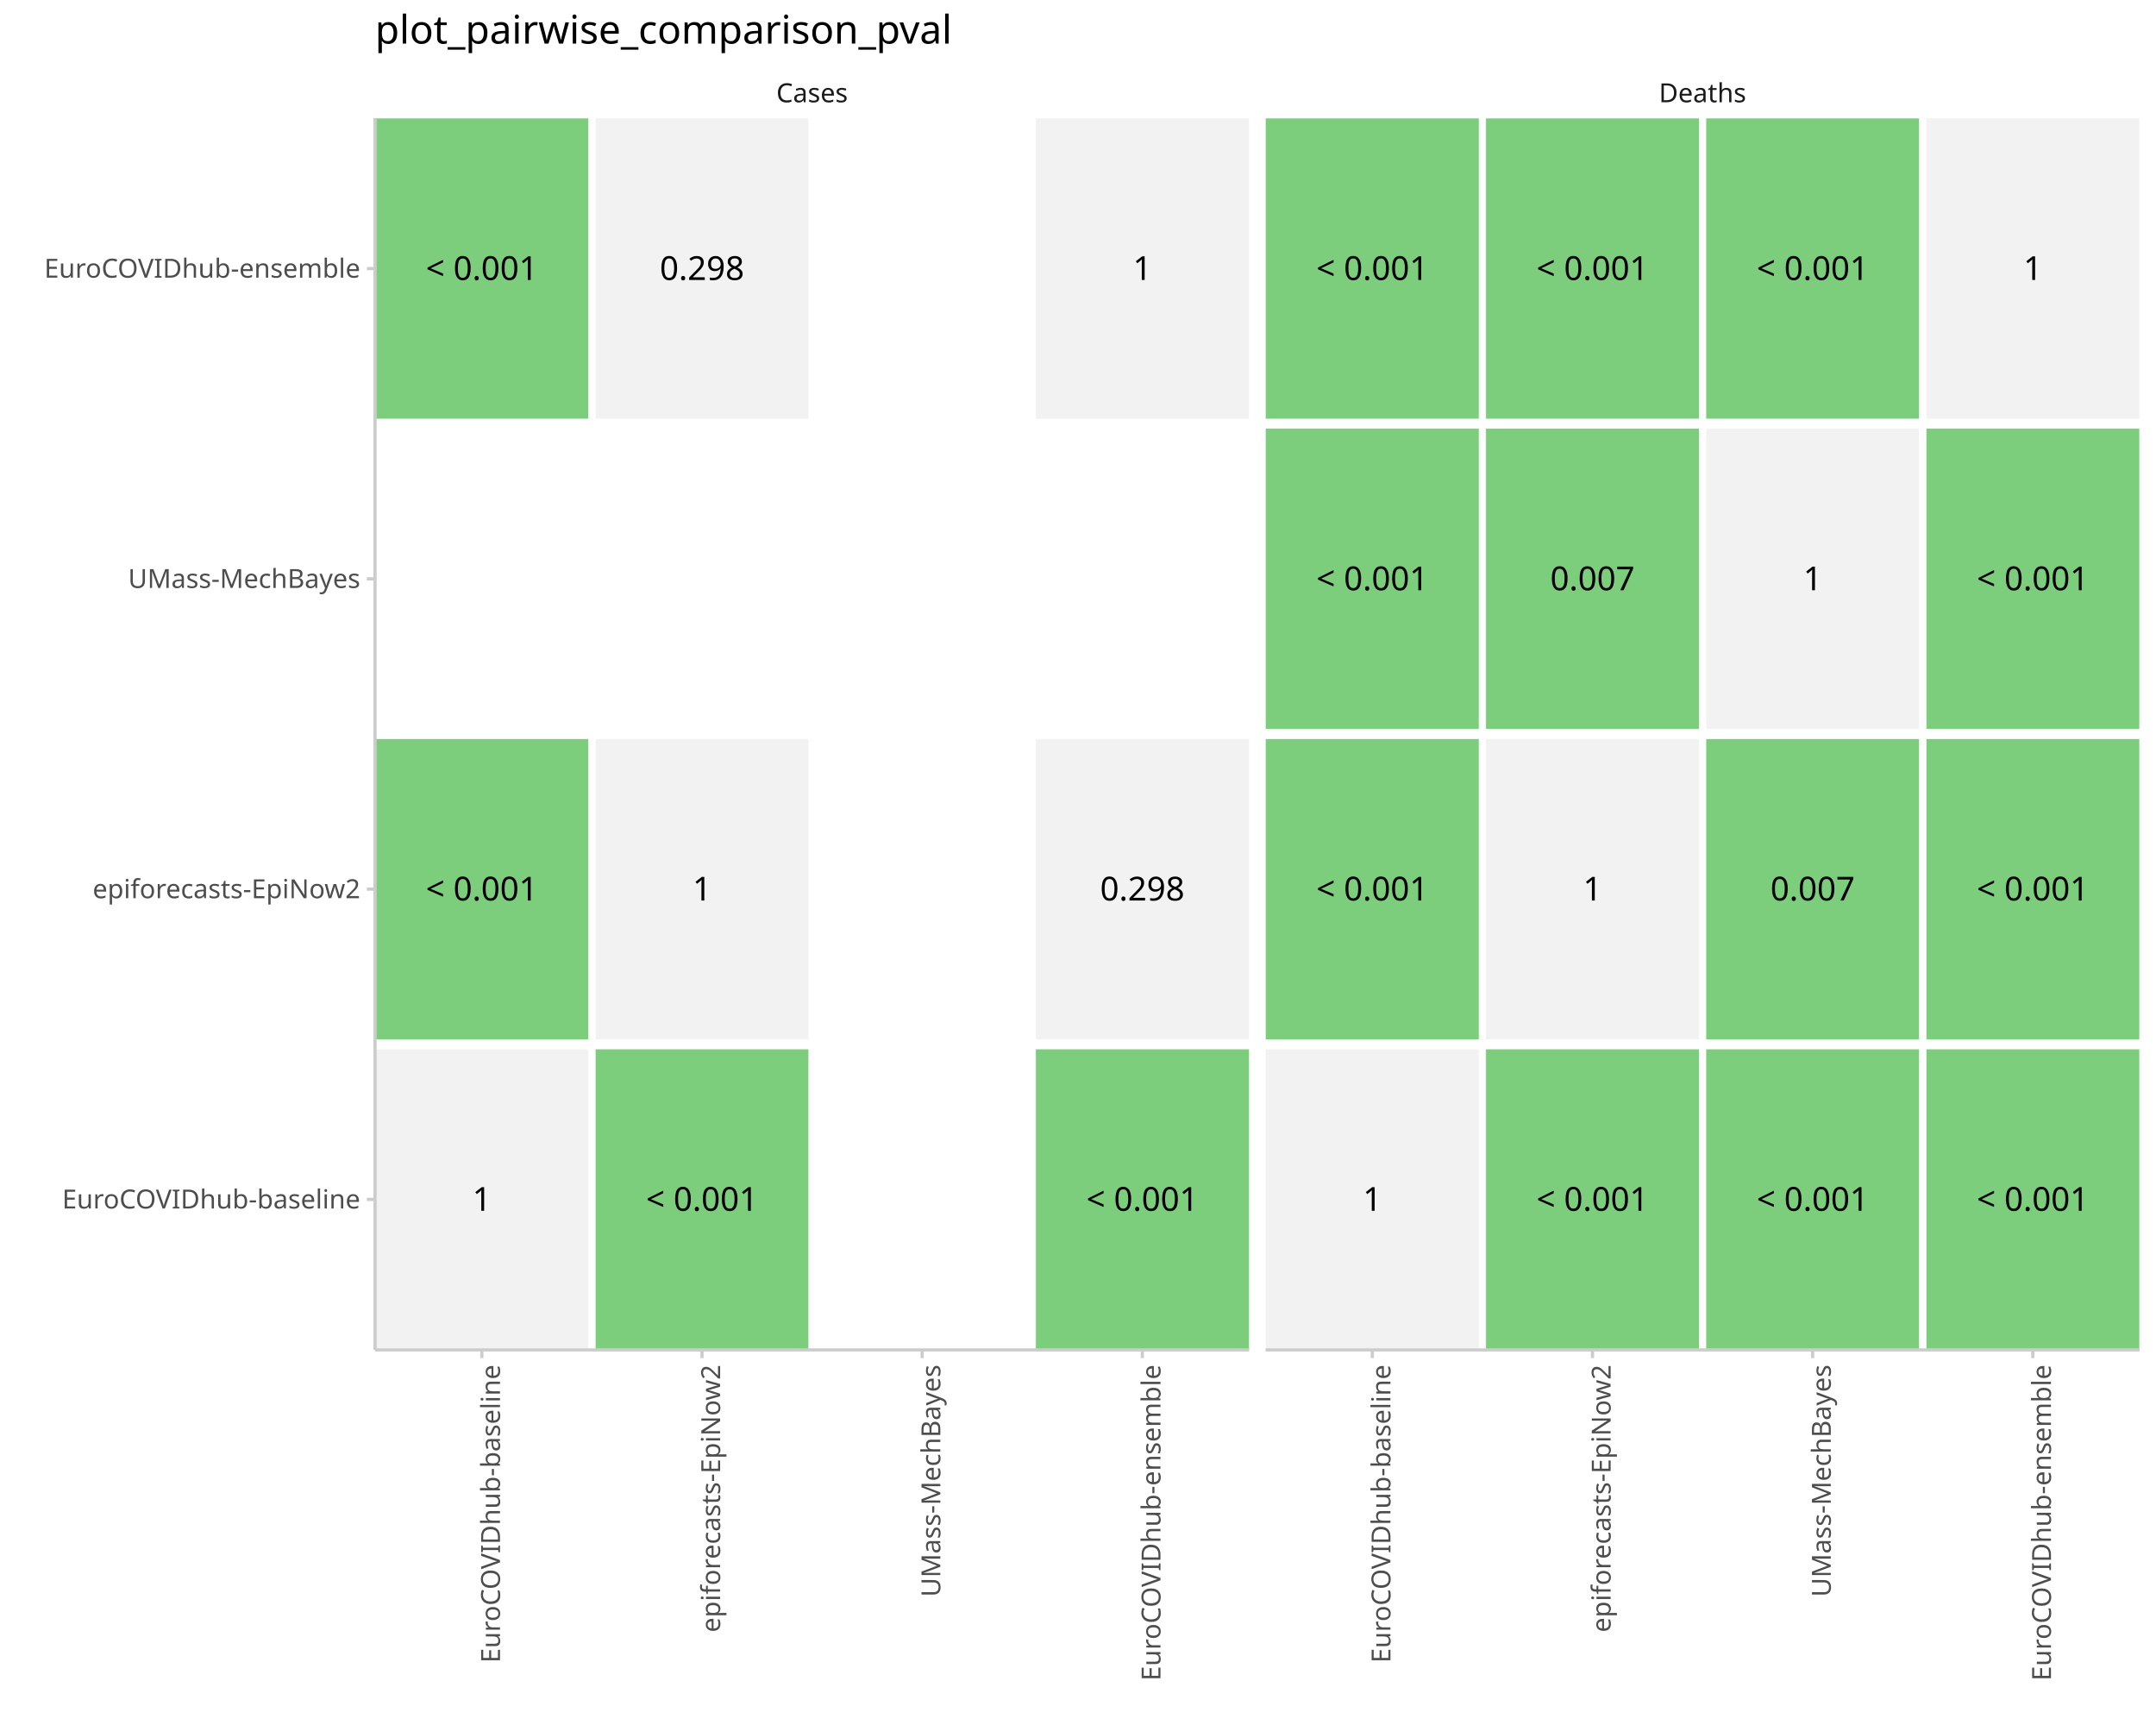
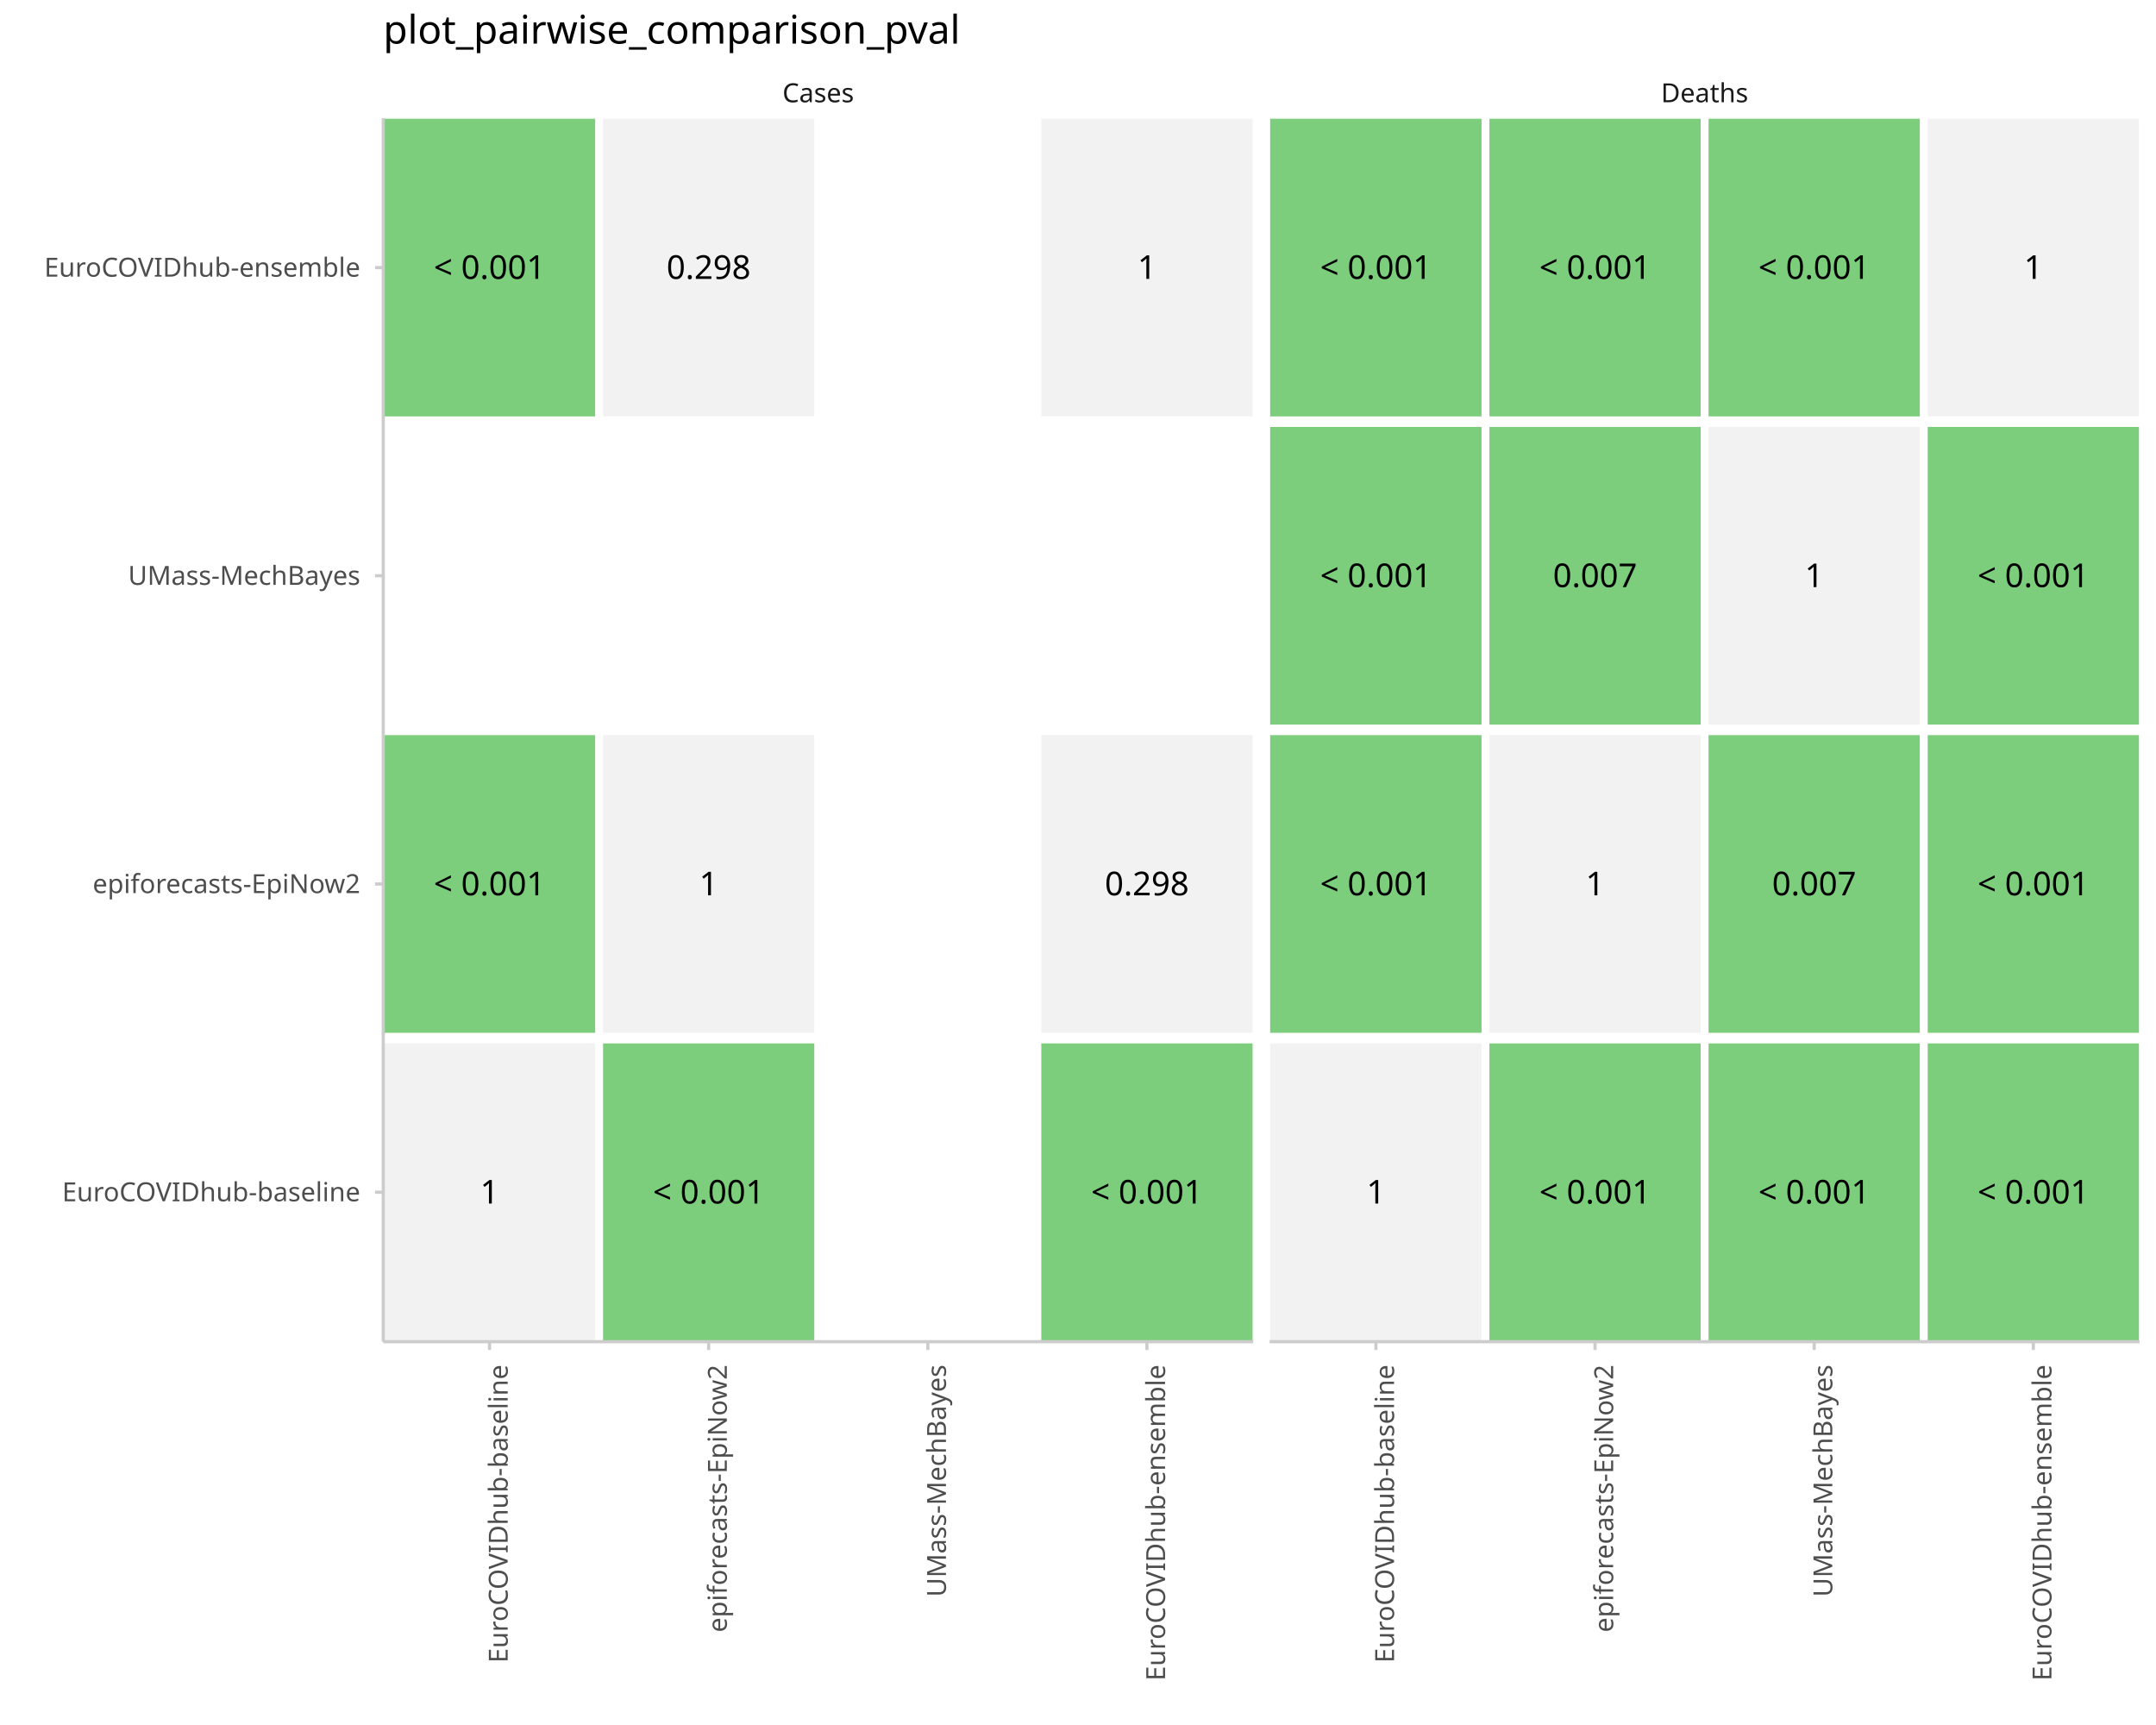
<svg xmlns="http://www.w3.org/2000/svg" class="svglite" data-engine-version="2.0" width="720.00pt" height="576.00pt" viewBox="0 0 720.00 576.00">
  <defs>
    <style type="text/css">
    .svglite line, .svglite polyline, .svglite polygon, .svglite path, .svglite rect, .svglite circle {
      fill: none;
      stroke: #000000;
      stroke-linecap: round;
      stroke-linejoin: round;
      stroke-miterlimit: 10.00;
    }
  </style>
  </defs>
  <rect width="100%" height="100%" style="stroke: none; fill: #FFFFFF;" />
  <defs>
    <clipPath id="cpMC4wMHw3MjAuMDB8MC4wMHw1NzYuMDA=">
      <rect x="0.00" y="0.00" width="720.00" height="576.00" />
    </clipPath>
  </defs>
  <g clip-path="url(#cpMC4wMHw3MjAuMDB8MC4wMHw1NzYuMDA=)">
- </g>
+     <rect x="0.00" y="0.00" width="720.00" height="576.00" style="stroke-width: 1.07; stroke: none; fill: #FFFFFF;" />
+   </g>
  <defs>
-     <clipPath id="cpMTI1LjI1fDQxNy4xNXwzOS40M3w0NTAuNzU=">
-       <rect x="125.25" y="39.43" width="291.89" height="411.31" />
+     <clipPath id="cpMTI3Ljk5fDQxOC41MnwzOS40M3w0NDguMDE=">
+       <rect x="127.99" y="39.43" width="290.52" height="408.57" />
    </clipPath>
  </defs>
-   <g clip-path="url(#cpMTI1LjI1fDQxNy4xNXwzOS40M3w0NTAuNzU=)">
-     <rect x="198.78" y="350.25" width="71.32" height="100.50" style="stroke-width: 0.21; stroke: #FFFFFF; stroke-linecap: butt; stroke-linejoin: miter; fill: #7CCD7C;" />
-     <rect x="345.83" y="350.25" width="71.32" height="100.50" style="stroke-width: 0.21; stroke: #FFFFFF; stroke-linecap: butt; stroke-linejoin: miter; fill: #7CCD7C;" />
-     <rect x="125.25" y="350.25" width="71.32" height="100.50" style="stroke-width: 0.21; stroke: #FFFFFF; stroke-linecap: butt; stroke-linejoin: miter; fill: #F2F2F2;" />
-     <rect x="125.25" y="39.43" width="71.32" height="100.50" style="stroke-width: 0.21; stroke: #FFFFFF; stroke-linecap: butt; stroke-linejoin: miter; fill: #7CCD7C;" />
-     <rect x="198.78" y="39.43" width="71.32" height="100.50" style="stroke-width: 0.21; stroke: #FFFFFF; stroke-linecap: butt; stroke-linejoin: miter; fill: #F2F2F2;" />
-     <rect x="345.83" y="39.43" width="71.32" height="100.50" style="stroke-width: 0.21; stroke: #FFFFFF; stroke-linecap: butt; stroke-linejoin: miter; fill: #F2F2F2;" />
-     <rect x="345.83" y="246.65" width="71.32" height="100.50" style="stroke-width: 0.21; stroke: #FFFFFF; stroke-linecap: butt; stroke-linejoin: miter; fill: #F2F2F2;" />
-     <rect x="125.25" y="246.65" width="71.32" height="100.50" style="stroke-width: 0.21; stroke: #FFFFFF; stroke-linecap: butt; stroke-linejoin: miter; fill: #7CCD7C;" />
-     <rect x="198.78" y="246.65" width="71.32" height="100.50" style="stroke-width: 0.21; stroke: #FFFFFF; stroke-linecap: butt; stroke-linejoin: miter; fill: #F2F2F2;" />
-     <text x="234.44" y="404.30" text-anchor="middle" style="font-size: 11.04px; font-family: sans;" textLength="37.15px" lengthAdjust="spacingAndGlyphs">&lt; 0.001</text>
-     <text x="381.49" y="404.30" text-anchor="middle" style="font-size: 11.04px; font-family: sans;" textLength="37.15px" lengthAdjust="spacingAndGlyphs">&lt; 0.001</text>
-     <text x="160.91" y="404.30" text-anchor="middle" style="font-size: 11.04px; font-family: sans;" textLength="6.14px" lengthAdjust="spacingAndGlyphs">1</text>
-     <text x="160.91" y="93.48" text-anchor="middle" style="font-size: 11.04px; font-family: sans;" textLength="37.15px" lengthAdjust="spacingAndGlyphs">&lt; 0.001</text>
-     <text x="234.44" y="93.48" text-anchor="middle" style="font-size: 11.04px; font-family: sans;" textLength="27.63px" lengthAdjust="spacingAndGlyphs">0.298</text>
-     <text x="381.49" y="93.48" text-anchor="middle" style="font-size: 11.04px; font-family: sans;" textLength="6.14px" lengthAdjust="spacingAndGlyphs">1</text>
-     <text x="381.49" y="300.69" text-anchor="middle" style="font-size: 11.04px; font-family: sans;" textLength="27.63px" lengthAdjust="spacingAndGlyphs">0.298</text>
-     <text x="160.91" y="300.69" text-anchor="middle" style="font-size: 11.04px; font-family: sans;" textLength="37.15px" lengthAdjust="spacingAndGlyphs">&lt; 0.001</text>
-     <text x="234.44" y="300.69" text-anchor="middle" style="font-size: 11.04px; font-family: sans;" textLength="6.14px" lengthAdjust="spacingAndGlyphs">1</text>
+   <g clip-path="url(#cpMTI3Ljk5fDQxOC41MnwzOS40M3w0NDguMDE=)">
+     <rect x="201.17" y="348.18" width="70.98" height="99.83" style="stroke-width: 0.43; stroke: #FFFFFF; stroke-linecap: butt; stroke-linejoin: miter; fill: #7CCD7C;" />
+     <rect x="347.53" y="348.18" width="70.98" height="99.83" style="stroke-width: 0.43; stroke: #FFFFFF; stroke-linecap: butt; stroke-linejoin: miter; fill: #7CCD7C;" />
+     <rect x="127.99" y="348.18" width="70.98" height="99.83" style="stroke-width: 0.43; stroke: #FFFFFF; stroke-linecap: butt; stroke-linejoin: miter; fill: #F2F2F2;" />
+     <rect x="127.99" y="39.43" width="70.98" height="99.83" style="stroke-width: 0.43; stroke: #FFFFFF; stroke-linecap: butt; stroke-linejoin: miter; fill: #7CCD7C;" />
+     <rect x="201.17" y="39.43" width="70.98" height="99.83" style="stroke-width: 0.43; stroke: #FFFFFF; stroke-linecap: butt; stroke-linejoin: miter; fill: #F2F2F2;" />
+     <rect x="347.53" y="39.43" width="70.98" height="99.83" style="stroke-width: 0.43; stroke: #FFFFFF; stroke-linecap: butt; stroke-linejoin: miter; fill: #F2F2F2;" />
+     <rect x="347.53" y="245.26" width="70.98" height="99.83" style="stroke-width: 0.43; stroke: #FFFFFF; stroke-linecap: butt; stroke-linejoin: miter; fill: #F2F2F2;" />
+     <rect x="127.99" y="245.26" width="70.98" height="99.83" style="stroke-width: 0.43; stroke: #FFFFFF; stroke-linecap: butt; stroke-linejoin: miter; fill: #7CCD7C;" />
+     <rect x="201.17" y="245.26" width="70.98" height="99.83" style="stroke-width: 0.43; stroke: #FFFFFF; stroke-linecap: butt; stroke-linejoin: miter; fill: #F2F2F2;" />
+     <text x="236.66" y="401.88" text-anchor="middle" style="font-size: 11.00px; font-family: sans;" textLength="37.01px" lengthAdjust="spacingAndGlyphs">&lt; 0.001</text>
+     <text x="383.02" y="401.88" text-anchor="middle" style="font-size: 11.00px; font-family: sans;" textLength="37.01px" lengthAdjust="spacingAndGlyphs">&lt; 0.001</text>
+     <text x="163.48" y="401.88" text-anchor="middle" style="font-size: 11.00px; font-family: sans;" textLength="6.12px" lengthAdjust="spacingAndGlyphs">1</text>
+     <text x="163.48" y="93.13" text-anchor="middle" style="font-size: 11.00px; font-family: sans;" textLength="37.01px" lengthAdjust="spacingAndGlyphs">&lt; 0.001</text>
+     <text x="236.66" y="93.13" text-anchor="middle" style="font-size: 11.00px; font-family: sans;" textLength="27.53px" lengthAdjust="spacingAndGlyphs">0.298</text>
+     <text x="383.02" y="93.13" text-anchor="middle" style="font-size: 11.00px; font-family: sans;" textLength="6.12px" lengthAdjust="spacingAndGlyphs">1</text>
+     <text x="383.02" y="298.96" text-anchor="middle" style="font-size: 11.00px; font-family: sans;" textLength="27.53px" lengthAdjust="spacingAndGlyphs">0.298</text>
+     <text x="163.48" y="298.96" text-anchor="middle" style="font-size: 11.00px; font-family: sans;" textLength="37.01px" lengthAdjust="spacingAndGlyphs">&lt; 0.001</text>
+     <text x="236.66" y="298.96" text-anchor="middle" style="font-size: 11.00px; font-family: sans;" textLength="6.12px" lengthAdjust="spacingAndGlyphs">1</text>
  </g>
  <g clip-path="url(#cpMC4wMHw3MjAuMDB8MC4wMHw1NzYuMDA=)">
</g>
  <defs>
-     <clipPath id="cpNDIyLjYzfDcxNC41MnwzOS40M3w0NTAuNzU=">
-       <rect x="422.63" y="39.43" width="291.89" height="411.31" />
+     <clipPath id="cpNDI0LjAwfDcxNC41MnwzOS40M3w0NDguMDE=">
+       <rect x="424.00" y="39.43" width="290.52" height="408.57" />
    </clipPath>
  </defs>
-   <g clip-path="url(#cpNDIyLjYzfDcxNC41MnwzOS40M3w0NTAuNzU=)">
-     <rect x="496.15" y="350.25" width="71.32" height="100.50" style="stroke-width: 0.21; stroke: #FFFFFF; stroke-linecap: butt; stroke-linejoin: miter; fill: #7CCD7C;" />
-     <rect x="569.68" y="350.25" width="71.32" height="100.50" style="stroke-width: 0.21; stroke: #FFFFFF; stroke-linecap: butt; stroke-linejoin: miter; fill: #7CCD7C;" />
-     <rect x="643.20" y="350.25" width="71.32" height="100.50" style="stroke-width: 0.21; stroke: #FFFFFF; stroke-linecap: butt; stroke-linejoin: miter; fill: #7CCD7C;" />
-     <rect x="422.63" y="350.25" width="71.32" height="100.50" style="stroke-width: 0.21; stroke: #FFFFFF; stroke-linecap: butt; stroke-linejoin: miter; fill: #F2F2F2;" />
-     <rect x="422.63" y="39.43" width="71.32" height="100.50" style="stroke-width: 0.21; stroke: #FFFFFF; stroke-linecap: butt; stroke-linejoin: miter; fill: #7CCD7C;" />
-     <rect x="496.15" y="39.43" width="71.32" height="100.50" style="stroke-width: 0.21; stroke: #FFFFFF; stroke-linecap: butt; stroke-linejoin: miter; fill: #7CCD7C;" />
-     <rect x="569.68" y="39.43" width="71.32" height="100.50" style="stroke-width: 0.21; stroke: #FFFFFF; stroke-linecap: butt; stroke-linejoin: miter; fill: #7CCD7C;" />
-     <rect x="643.20" y="39.43" width="71.32" height="100.50" style="stroke-width: 0.21; stroke: #FFFFFF; stroke-linecap: butt; stroke-linejoin: miter; fill: #F2F2F2;" />
-     <rect x="496.15" y="143.04" width="71.32" height="100.50" style="stroke-width: 0.21; stroke: #FFFFFF; stroke-linecap: butt; stroke-linejoin: miter; fill: #7CCD7C;" />
-     <rect x="643.20" y="143.04" width="71.32" height="100.50" style="stroke-width: 0.21; stroke: #FFFFFF; stroke-linecap: butt; stroke-linejoin: miter; fill: #7CCD7C;" />
-     <rect x="422.63" y="143.04" width="71.32" height="100.50" style="stroke-width: 0.21; stroke: #FFFFFF; stroke-linecap: butt; stroke-linejoin: miter; fill: #7CCD7C;" />
-     <rect x="569.68" y="143.04" width="71.32" height="100.50" style="stroke-width: 0.21; stroke: #FFFFFF; stroke-linecap: butt; stroke-linejoin: miter; fill: #F2F2F2;" />
-     <rect x="643.20" y="246.65" width="71.32" height="100.50" style="stroke-width: 0.21; stroke: #FFFFFF; stroke-linecap: butt; stroke-linejoin: miter; fill: #7CCD7C;" />
-     <rect x="569.68" y="246.65" width="71.32" height="100.50" style="stroke-width: 0.21; stroke: #FFFFFF; stroke-linecap: butt; stroke-linejoin: miter; fill: #7CCD7C;" />
-     <rect x="422.63" y="246.65" width="71.32" height="100.50" style="stroke-width: 0.21; stroke: #FFFFFF; stroke-linecap: butt; stroke-linejoin: miter; fill: #7CCD7C;" />
-     <rect x="496.15" y="246.65" width="71.32" height="100.50" style="stroke-width: 0.21; stroke: #FFFFFF; stroke-linecap: butt; stroke-linejoin: miter; fill: #F2F2F2;" />
-     <text x="531.81" y="404.30" text-anchor="middle" style="font-size: 11.04px; font-family: sans;" textLength="37.15px" lengthAdjust="spacingAndGlyphs">&lt; 0.001</text>
-     <text x="605.34" y="404.30" text-anchor="middle" style="font-size: 11.04px; font-family: sans;" textLength="37.15px" lengthAdjust="spacingAndGlyphs">&lt; 0.001</text>
-     <text x="678.86" y="404.30" text-anchor="middle" style="font-size: 11.04px; font-family: sans;" textLength="37.15px" lengthAdjust="spacingAndGlyphs">&lt; 0.001</text>
-     <text x="458.29" y="404.30" text-anchor="middle" style="font-size: 11.04px; font-family: sans;" textLength="6.14px" lengthAdjust="spacingAndGlyphs">1</text>
-     <text x="458.29" y="93.48" text-anchor="middle" style="font-size: 11.04px; font-family: sans;" textLength="37.15px" lengthAdjust="spacingAndGlyphs">&lt; 0.001</text>
-     <text x="531.81" y="93.48" text-anchor="middle" style="font-size: 11.04px; font-family: sans;" textLength="37.15px" lengthAdjust="spacingAndGlyphs">&lt; 0.001</text>
-     <text x="605.34" y="93.48" text-anchor="middle" style="font-size: 11.04px; font-family: sans;" textLength="37.15px" lengthAdjust="spacingAndGlyphs">&lt; 0.001</text>
-     <text x="678.86" y="93.48" text-anchor="middle" style="font-size: 11.04px; font-family: sans;" textLength="6.14px" lengthAdjust="spacingAndGlyphs">1</text>
-     <text x="531.81" y="197.09" text-anchor="middle" style="font-size: 11.04px; font-family: sans;" textLength="27.63px" lengthAdjust="spacingAndGlyphs">0.007</text>
-     <text x="678.86" y="197.09" text-anchor="middle" style="font-size: 11.04px; font-family: sans;" textLength="37.15px" lengthAdjust="spacingAndGlyphs">&lt; 0.001</text>
-     <text x="458.29" y="197.09" text-anchor="middle" style="font-size: 11.04px; font-family: sans;" textLength="37.15px" lengthAdjust="spacingAndGlyphs">&lt; 0.001</text>
-     <text x="605.34" y="197.09" text-anchor="middle" style="font-size: 11.04px; font-family: sans;" textLength="6.14px" lengthAdjust="spacingAndGlyphs">1</text>
-     <text x="678.86" y="300.69" text-anchor="middle" style="font-size: 11.04px; font-family: sans;" textLength="37.15px" lengthAdjust="spacingAndGlyphs">&lt; 0.001</text>
-     <text x="605.34" y="300.69" text-anchor="middle" style="font-size: 11.04px; font-family: sans;" textLength="27.63px" lengthAdjust="spacingAndGlyphs">0.007</text>
-     <text x="458.29" y="300.69" text-anchor="middle" style="font-size: 11.04px; font-family: sans;" textLength="37.15px" lengthAdjust="spacingAndGlyphs">&lt; 0.001</text>
-     <text x="531.81" y="300.69" text-anchor="middle" style="font-size: 11.04px; font-family: sans;" textLength="6.14px" lengthAdjust="spacingAndGlyphs">1</text>
+   <g clip-path="url(#cpNDI0LjAwfDcxNC41MnwzOS40M3w0NDguMDE=)">
+     <rect x="497.18" y="348.18" width="70.98" height="99.83" style="stroke-width: 0.43; stroke: #FFFFFF; stroke-linecap: butt; stroke-linejoin: miter; fill: #7CCD7C;" />
+     <rect x="570.36" y="348.18" width="70.98" height="99.83" style="stroke-width: 0.43; stroke: #FFFFFF; stroke-linecap: butt; stroke-linejoin: miter; fill: #7CCD7C;" />
+     <rect x="643.54" y="348.18" width="70.98" height="99.83" style="stroke-width: 0.43; stroke: #FFFFFF; stroke-linecap: butt; stroke-linejoin: miter; fill: #7CCD7C;" />
+     <rect x="424.00" y="348.18" width="70.98" height="99.83" style="stroke-width: 0.43; stroke: #FFFFFF; stroke-linecap: butt; stroke-linejoin: miter; fill: #F2F2F2;" />
+     <rect x="424.00" y="39.43" width="70.98" height="99.83" style="stroke-width: 0.43; stroke: #FFFFFF; stroke-linecap: butt; stroke-linejoin: miter; fill: #7CCD7C;" />
+     <rect x="497.18" y="39.43" width="70.98" height="99.83" style="stroke-width: 0.43; stroke: #FFFFFF; stroke-linecap: butt; stroke-linejoin: miter; fill: #7CCD7C;" />
+     <rect x="570.36" y="39.43" width="70.98" height="99.83" style="stroke-width: 0.43; stroke: #FFFFFF; stroke-linecap: butt; stroke-linejoin: miter; fill: #7CCD7C;" />
+     <rect x="643.54" y="39.43" width="70.98" height="99.83" style="stroke-width: 0.43; stroke: #FFFFFF; stroke-linecap: butt; stroke-linejoin: miter; fill: #F2F2F2;" />
+     <rect x="497.18" y="142.35" width="70.98" height="99.83" style="stroke-width: 0.43; stroke: #FFFFFF; stroke-linecap: butt; stroke-linejoin: miter; fill: #7CCD7C;" />
+     <rect x="643.54" y="142.35" width="70.98" height="99.83" style="stroke-width: 0.43; stroke: #FFFFFF; stroke-linecap: butt; stroke-linejoin: miter; fill: #7CCD7C;" />
+     <rect x="424.00" y="142.35" width="70.98" height="99.83" style="stroke-width: 0.43; stroke: #FFFFFF; stroke-linecap: butt; stroke-linejoin: miter; fill: #7CCD7C;" />
+     <rect x="570.36" y="142.35" width="70.98" height="99.83" style="stroke-width: 0.43; stroke: #FFFFFF; stroke-linecap: butt; stroke-linejoin: miter; fill: #F2F2F2;" />
+     <rect x="643.54" y="245.26" width="70.98" height="99.83" style="stroke-width: 0.43; stroke: #FFFFFF; stroke-linecap: butt; stroke-linejoin: miter; fill: #7CCD7C;" />
+     <rect x="570.36" y="245.26" width="70.98" height="99.83" style="stroke-width: 0.43; stroke: #FFFFFF; stroke-linecap: butt; stroke-linejoin: miter; fill: #7CCD7C;" />
+     <rect x="424.00" y="245.26" width="70.98" height="99.83" style="stroke-width: 0.43; stroke: #FFFFFF; stroke-linecap: butt; stroke-linejoin: miter; fill: #7CCD7C;" />
+     <rect x="497.18" y="245.26" width="70.98" height="99.83" style="stroke-width: 0.43; stroke: #FFFFFF; stroke-linecap: butt; stroke-linejoin: miter; fill: #F2F2F2;" />
+     <text x="532.67" y="401.88" text-anchor="middle" style="font-size: 11.00px; font-family: sans;" textLength="37.01px" lengthAdjust="spacingAndGlyphs">&lt; 0.001</text>
+     <text x="605.85" y="401.88" text-anchor="middle" style="font-size: 11.00px; font-family: sans;" textLength="37.01px" lengthAdjust="spacingAndGlyphs">&lt; 0.001</text>
+     <text x="679.03" y="401.88" text-anchor="middle" style="font-size: 11.00px; font-family: sans;" textLength="37.01px" lengthAdjust="spacingAndGlyphs">&lt; 0.001</text>
+     <text x="459.49" y="401.88" text-anchor="middle" style="font-size: 11.00px; font-family: sans;" textLength="6.12px" lengthAdjust="spacingAndGlyphs">1</text>
+     <text x="459.49" y="93.13" text-anchor="middle" style="font-size: 11.00px; font-family: sans;" textLength="37.01px" lengthAdjust="spacingAndGlyphs">&lt; 0.001</text>
+     <text x="532.67" y="93.13" text-anchor="middle" style="font-size: 11.00px; font-family: sans;" textLength="37.01px" lengthAdjust="spacingAndGlyphs">&lt; 0.001</text>
+     <text x="605.85" y="93.13" text-anchor="middle" style="font-size: 11.00px; font-family: sans;" textLength="37.01px" lengthAdjust="spacingAndGlyphs">&lt; 0.001</text>
+     <text x="679.03" y="93.13" text-anchor="middle" style="font-size: 11.00px; font-family: sans;" textLength="6.12px" lengthAdjust="spacingAndGlyphs">1</text>
+     <text x="532.67" y="196.05" text-anchor="middle" style="font-size: 11.00px; font-family: sans;" textLength="27.53px" lengthAdjust="spacingAndGlyphs">0.007</text>
+     <text x="679.03" y="196.05" text-anchor="middle" style="font-size: 11.00px; font-family: sans;" textLength="37.01px" lengthAdjust="spacingAndGlyphs">&lt; 0.001</text>
+     <text x="459.49" y="196.05" text-anchor="middle" style="font-size: 11.00px; font-family: sans;" textLength="37.01px" lengthAdjust="spacingAndGlyphs">&lt; 0.001</text>
+     <text x="605.85" y="196.05" text-anchor="middle" style="font-size: 11.00px; font-family: sans;" textLength="6.12px" lengthAdjust="spacingAndGlyphs">1</text>
+     <text x="679.03" y="298.96" text-anchor="middle" style="font-size: 11.00px; font-family: sans;" textLength="37.01px" lengthAdjust="spacingAndGlyphs">&lt; 0.001</text>
+     <text x="605.85" y="298.96" text-anchor="middle" style="font-size: 11.00px; font-family: sans;" textLength="27.53px" lengthAdjust="spacingAndGlyphs">0.007</text>
+     <text x="459.49" y="298.96" text-anchor="middle" style="font-size: 11.00px; font-family: sans;" textLength="37.01px" lengthAdjust="spacingAndGlyphs">&lt; 0.001</text>
+     <text x="532.67" y="298.96" text-anchor="middle" style="font-size: 11.00px; font-family: sans;" textLength="6.12px" lengthAdjust="spacingAndGlyphs">1</text>
  </g>
  <g clip-path="url(#cpMC4wMHw3MjAuMDB8MC4wMHw1NzYuMDA=)">
</g>
  <defs>
-     <clipPath id="cpMTI1LjI1fDQxNy4xNXwyMi43OHwzOS40Mw==">
-       <rect x="125.25" y="22.78" width="291.89" height="16.65" />
+     <clipPath id="cpMTI3Ljk5fDQxOC41MnwyMi43OHwzOS40Mw==">
+       <rect x="127.99" y="22.78" width="290.52" height="16.65" />
    </clipPath>
  </defs>
-   <g clip-path="url(#cpMTI1LjI1fDQxNy4xNXwyMi43OHwzOS40Mw==)">
-     <text x="271.20" y="34.14" text-anchor="middle" style="font-size: 8.80px; fill: #1A1A1A; font-family: sans;" textLength="24.95px" lengthAdjust="spacingAndGlyphs">Cases</text>
+   <g clip-path="url(#cpMTI3Ljk5fDQxOC41MnwyMi43OHwzOS40Mw==)">
+     <text x="273.25" y="34.14" text-anchor="middle" style="font-size: 8.80px; fill: #1A1A1A; font-family: sans;" textLength="24.95px" lengthAdjust="spacingAndGlyphs">Cases</text>
  </g>
  <g clip-path="url(#cpMC4wMHw3MjAuMDB8MC4wMHw1NzYuMDA=)">
</g>
  <defs>
-     <clipPath id="cpNDIyLjYzfDcxNC41MnwyMi43OHwzOS40Mw==">
-       <rect x="422.63" y="22.78" width="291.89" height="16.65" />
+     <clipPath id="cpNDI0LjAwfDcxNC41MnwyMi43OHwzOS40Mw==">
+       <rect x="424.00" y="22.78" width="290.52" height="16.65" />
    </clipPath>
  </defs>
-   <g clip-path="url(#cpNDIyLjYzfDcxNC41MnwyMi43OHwzOS40Mw==)">
-     <text x="568.57" y="34.14" text-anchor="middle" style="font-size: 8.80px; fill: #1A1A1A; font-family: sans;" textLength="27.89px" lengthAdjust="spacingAndGlyphs">Deaths</text>
+   <g clip-path="url(#cpNDI0LjAwfDcxNC41MnwyMi43OHwzOS40Mw==)">
+     <text x="569.26" y="34.14" text-anchor="middle" style="font-size: 8.80px; fill: #1A1A1A; font-family: sans;" textLength="27.89px" lengthAdjust="spacingAndGlyphs">Deaths</text>
  </g>
  <g clip-path="url(#cpMC4wMHw3MjAuMDB8MC4wMHw1NzYuMDA=)">
-     <polyline points="125.25,450.75 417.15,450.75 " style="stroke-width: 1.07; stroke: #CCCCCC; stroke-linecap: butt;" />
-     <polyline points="160.91,453.49 160.91,450.75 " style="stroke-width: 1.07; stroke: #CCCCCC; stroke-linecap: butt;" />
-     <polyline points="234.44,453.49 234.44,450.75 " style="stroke-width: 1.07; stroke: #CCCCCC; stroke-linecap: butt;" />
-     <polyline points="307.96,453.49 307.96,450.75 " style="stroke-width: 1.07; stroke: #CCCCCC; stroke-linecap: butt;" />
-     <polyline points="381.49,453.49 381.49,450.75 " style="stroke-width: 1.07; stroke: #CCCCCC; stroke-linecap: butt;" />
-     <text transform="translate(166.97,455.68) rotate(-90)" text-anchor="end" style="font-size: 8.80px; fill: #4D4D4D; font-family: sans;" textLength="96.87px" lengthAdjust="spacingAndGlyphs">EuroCOVIDhub-baseline</text>
-     <text transform="translate(240.49,455.68) rotate(-90)" text-anchor="end" style="font-size: 8.80px; fill: #4D4D4D; font-family: sans;" textLength="85.61px" lengthAdjust="spacingAndGlyphs">epiforecasts-EpiNow2</text>
-     <text transform="translate(314.02,455.68) rotate(-90)" text-anchor="end" style="font-size: 8.80px; fill: #4D4D4D; font-family: sans;" textLength="76.32px" lengthAdjust="spacingAndGlyphs">UMass-MechBayes</text>
-     <text transform="translate(387.54,455.68) rotate(-90)" text-anchor="end" style="font-size: 8.80px; fill: #4D4D4D; font-family: sans;" textLength="102.25px" lengthAdjust="spacingAndGlyphs">EuroCOVIDhub-ensemble</text>
-     <polyline points="422.63,450.75 714.52,450.75 " style="stroke-width: 1.07; stroke: #CCCCCC; stroke-linecap: butt;" />
-     <polyline points="458.29,453.49 458.29,450.75 " style="stroke-width: 1.07; stroke: #CCCCCC; stroke-linecap: butt;" />
-     <polyline points="531.81,453.49 531.81,450.75 " style="stroke-width: 1.07; stroke: #CCCCCC; stroke-linecap: butt;" />
-     <polyline points="605.34,453.49 605.34,450.75 " style="stroke-width: 1.07; stroke: #CCCCCC; stroke-linecap: butt;" />
-     <polyline points="678.86,453.49 678.86,450.75 " style="stroke-width: 1.07; stroke: #CCCCCC; stroke-linecap: butt;" />
-     <text transform="translate(464.34,455.68) rotate(-90)" text-anchor="end" style="font-size: 8.80px; fill: #4D4D4D; font-family: sans;" textLength="96.87px" lengthAdjust="spacingAndGlyphs">EuroCOVIDhub-baseline</text>
-     <text transform="translate(537.87,455.68) rotate(-90)" text-anchor="end" style="font-size: 8.80px; fill: #4D4D4D; font-family: sans;" textLength="85.61px" lengthAdjust="spacingAndGlyphs">epiforecasts-EpiNow2</text>
-     <text transform="translate(611.39,455.68) rotate(-90)" text-anchor="end" style="font-size: 8.80px; fill: #4D4D4D; font-family: sans;" textLength="76.32px" lengthAdjust="spacingAndGlyphs">UMass-MechBayes</text>
-     <text transform="translate(684.92,455.68) rotate(-90)" text-anchor="end" style="font-size: 8.80px; fill: #4D4D4D; font-family: sans;" textLength="102.25px" lengthAdjust="spacingAndGlyphs">EuroCOVIDhub-ensemble</text>
-     <polyline points="125.25,450.75 125.25,39.43 " style="stroke-width: 1.07; stroke: #CCCCCC; stroke-linecap: butt;" />
-     <text x="120.32" y="403.53" text-anchor="end" style="font-size: 8.80px; fill: #4D4D4D; font-family: sans;" textLength="96.87px" lengthAdjust="spacingAndGlyphs">EuroCOVIDhub-baseline</text>
-     <text x="120.32" y="299.92" text-anchor="end" style="font-size: 8.80px; fill: #4D4D4D; font-family: sans;" textLength="85.61px" lengthAdjust="spacingAndGlyphs">epiforecasts-EpiNow2</text>
-     <text x="120.32" y="196.32" text-anchor="end" style="font-size: 8.80px; fill: #4D4D4D; font-family: sans;" textLength="76.32px" lengthAdjust="spacingAndGlyphs">UMass-MechBayes</text>
-     <text x="120.32" y="92.71" text-anchor="end" style="font-size: 8.80px; fill: #4D4D4D; font-family: sans;" textLength="102.25px" lengthAdjust="spacingAndGlyphs">EuroCOVIDhub-ensemble</text>
-     <polyline points="122.51,400.50 125.25,400.50 " style="stroke-width: 1.07; stroke: #CCCCCC; stroke-linecap: butt;" />
-     <polyline points="122.51,296.89 125.25,296.89 " style="stroke-width: 1.07; stroke: #CCCCCC; stroke-linecap: butt;" />
-     <polyline points="122.51,193.29 125.25,193.29 " style="stroke-width: 1.07; stroke: #CCCCCC; stroke-linecap: butt;" />
-     <polyline points="122.51,89.68 125.25,89.68 " style="stroke-width: 1.07; stroke: #CCCCCC; stroke-linecap: butt;" />
-     <text x="125.25" y="14.56" style="font-size: 13.20px; font-family: sans;" textLength="184.20px" lengthAdjust="spacingAndGlyphs">plot_pairwise_comparison_pval</text>
+     <polyline points="127.99,448.01 418.52,448.01 " style="stroke-width: 1.07; stroke: #CCCCCC; stroke-linecap: butt;" />
+     <polyline points="163.48,450.75 163.48,448.01 " style="stroke-width: 1.07; stroke: #CCCCCC; stroke-linecap: butt;" />
+     <polyline points="236.66,450.75 236.66,448.01 " style="stroke-width: 1.07; stroke: #CCCCCC; stroke-linecap: butt;" />
+     <polyline points="309.84,450.75 309.84,448.01 " style="stroke-width: 1.07; stroke: #CCCCCC; stroke-linecap: butt;" />
+     <polyline points="383.02,450.75 383.02,448.01 " style="stroke-width: 1.07; stroke: #CCCCCC; stroke-linecap: butt;" />
+     <text transform="translate(169.54,455.68) rotate(-90)" text-anchor="end" style="font-size: 8.80px; fill: #4D4D4D; font-family: sans;" textLength="96.87px" lengthAdjust="spacingAndGlyphs">EuroCOVIDhub-baseline</text>
+     <text transform="translate(242.72,455.68) rotate(-90)" text-anchor="end" style="font-size: 8.80px; fill: #4D4D4D; font-family: sans;" textLength="85.61px" lengthAdjust="spacingAndGlyphs">epiforecasts-EpiNow2</text>
+     <text transform="translate(315.90,455.68) rotate(-90)" text-anchor="end" style="font-size: 8.80px; fill: #4D4D4D; font-family: sans;" textLength="76.32px" lengthAdjust="spacingAndGlyphs">UMass-MechBayes</text>
+     <text transform="translate(389.08,455.68) rotate(-90)" text-anchor="end" style="font-size: 8.80px; fill: #4D4D4D; font-family: sans;" textLength="102.25px" lengthAdjust="spacingAndGlyphs">EuroCOVIDhub-ensemble</text>
+     <polyline points="424.00,448.01 714.52,448.01 " style="stroke-width: 1.07; stroke: #CCCCCC; stroke-linecap: butt;" />
+     <polyline points="459.49,450.75 459.49,448.01 " style="stroke-width: 1.07; stroke: #CCCCCC; stroke-linecap: butt;" />
+     <polyline points="532.67,450.75 532.67,448.01 " style="stroke-width: 1.07; stroke: #CCCCCC; stroke-linecap: butt;" />
+     <polyline points="605.85,450.75 605.85,448.01 " style="stroke-width: 1.07; stroke: #CCCCCC; stroke-linecap: butt;" />
+     <polyline points="679.03,450.75 679.03,448.01 " style="stroke-width: 1.07; stroke: #CCCCCC; stroke-linecap: butt;" />
+     <text transform="translate(465.54,455.68) rotate(-90)" text-anchor="end" style="font-size: 8.80px; fill: #4D4D4D; font-family: sans;" textLength="96.87px" lengthAdjust="spacingAndGlyphs">EuroCOVIDhub-baseline</text>
+     <text transform="translate(538.72,455.68) rotate(-90)" text-anchor="end" style="font-size: 8.80px; fill: #4D4D4D; font-family: sans;" textLength="85.61px" lengthAdjust="spacingAndGlyphs">epiforecasts-EpiNow2</text>
+     <text transform="translate(611.90,455.68) rotate(-90)" text-anchor="end" style="font-size: 8.80px; fill: #4D4D4D; font-family: sans;" textLength="76.32px" lengthAdjust="spacingAndGlyphs">UMass-MechBayes</text>
+     <text transform="translate(685.08,455.68) rotate(-90)" text-anchor="end" style="font-size: 8.80px; fill: #4D4D4D; font-family: sans;" textLength="102.25px" lengthAdjust="spacingAndGlyphs">EuroCOVIDhub-ensemble</text>
+     <polyline points="127.99,448.01 127.99,39.43 " style="stroke-width: 1.07; stroke: #CCCCCC; stroke-linecap: butt;" />
+     <text x="120.32" y="401.12" text-anchor="end" style="font-size: 8.80px; fill: #4D4D4D; font-family: sans;" textLength="96.87px" lengthAdjust="spacingAndGlyphs">EuroCOVIDhub-baseline</text>
+     <text x="120.32" y="298.21" text-anchor="end" style="font-size: 8.80px; fill: #4D4D4D; font-family: sans;" textLength="85.61px" lengthAdjust="spacingAndGlyphs">epiforecasts-EpiNow2</text>
+     <text x="120.32" y="195.29" text-anchor="end" style="font-size: 8.80px; fill: #4D4D4D; font-family: sans;" textLength="76.32px" lengthAdjust="spacingAndGlyphs">UMass-MechBayes</text>
+     <text x="120.32" y="92.38" text-anchor="end" style="font-size: 8.80px; fill: #4D4D4D; font-family: sans;" textLength="102.25px" lengthAdjust="spacingAndGlyphs">EuroCOVIDhub-ensemble</text>
+     <polyline points="125.25,398.09 127.99,398.09 " style="stroke-width: 1.07; stroke: #CCCCCC; stroke-linecap: butt;" />
+     <polyline points="125.25,295.18 127.99,295.18 " style="stroke-width: 1.07; stroke: #CCCCCC; stroke-linecap: butt;" />
+     <polyline points="125.25,192.26 127.99,192.26 " style="stroke-width: 1.07; stroke: #CCCCCC; stroke-linecap: butt;" />
+     <polyline points="125.25,89.35 127.99,89.35 " style="stroke-width: 1.07; stroke: #CCCCCC; stroke-linecap: butt;" />
+     <text x="127.99" y="14.56" style="font-size: 13.20px; font-family: sans;" textLength="184.20px" lengthAdjust="spacingAndGlyphs">plot_pairwise_comparison_pval</text>
  </g>
</svg>
